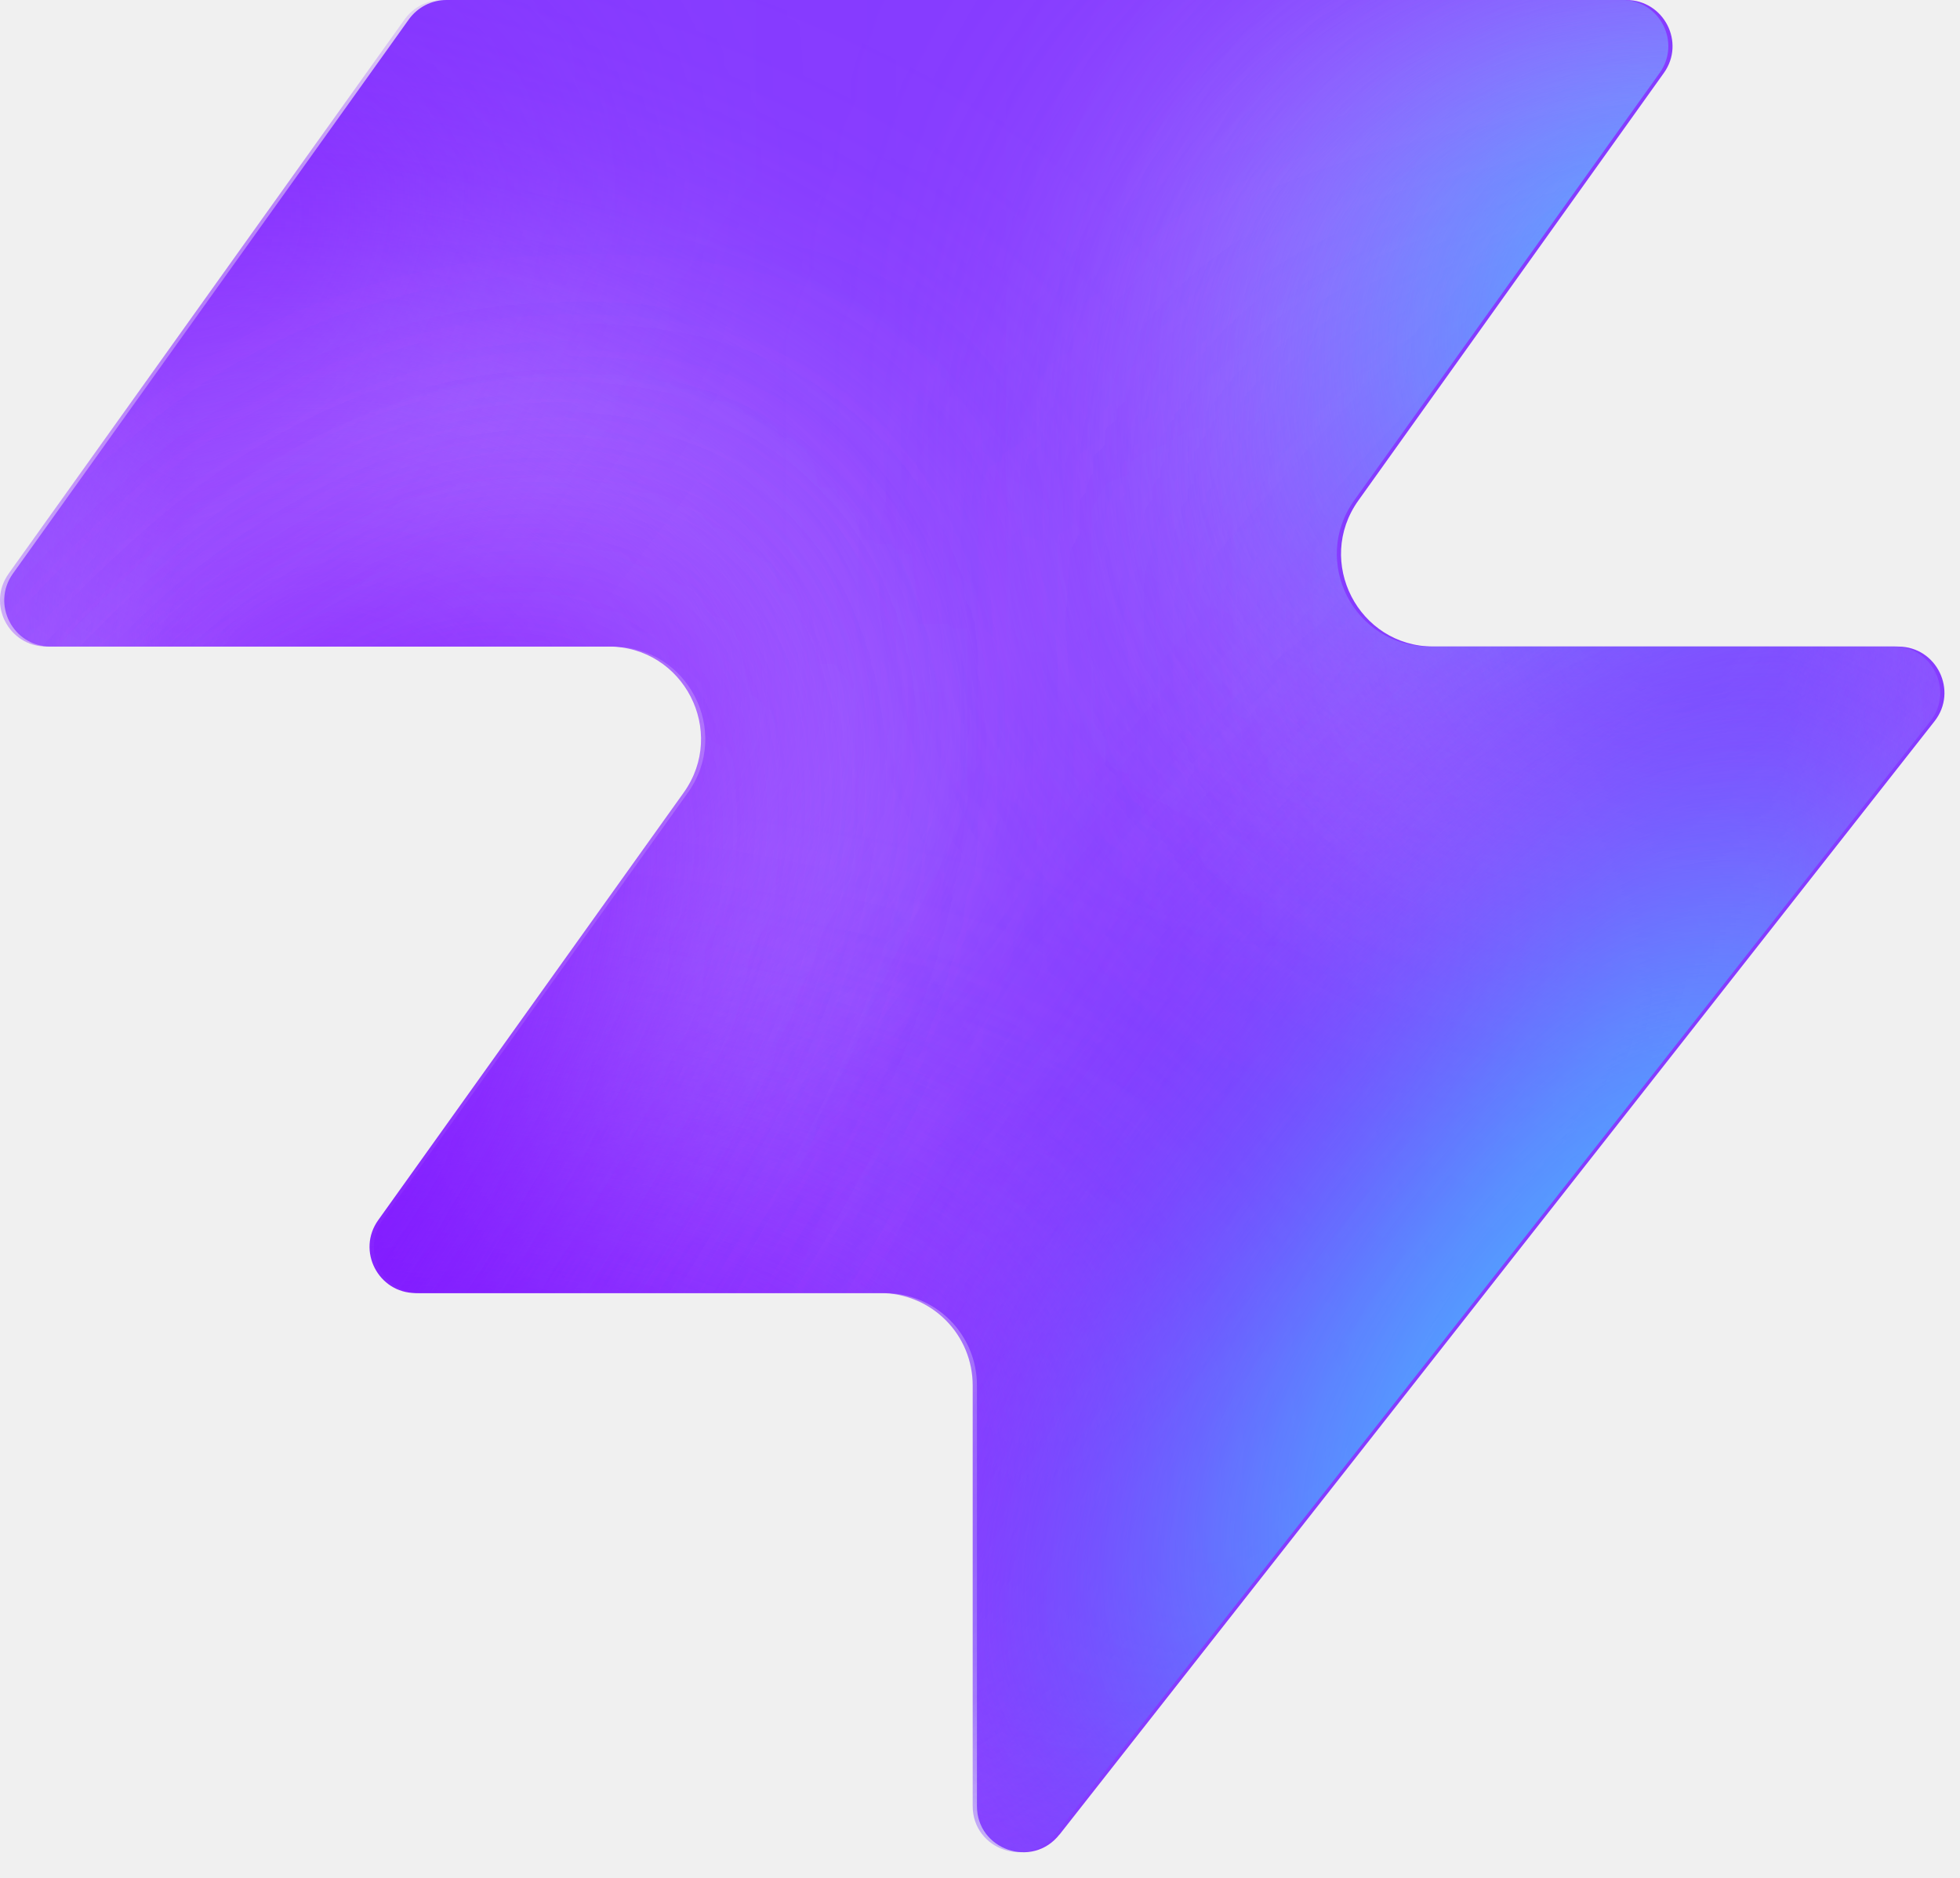
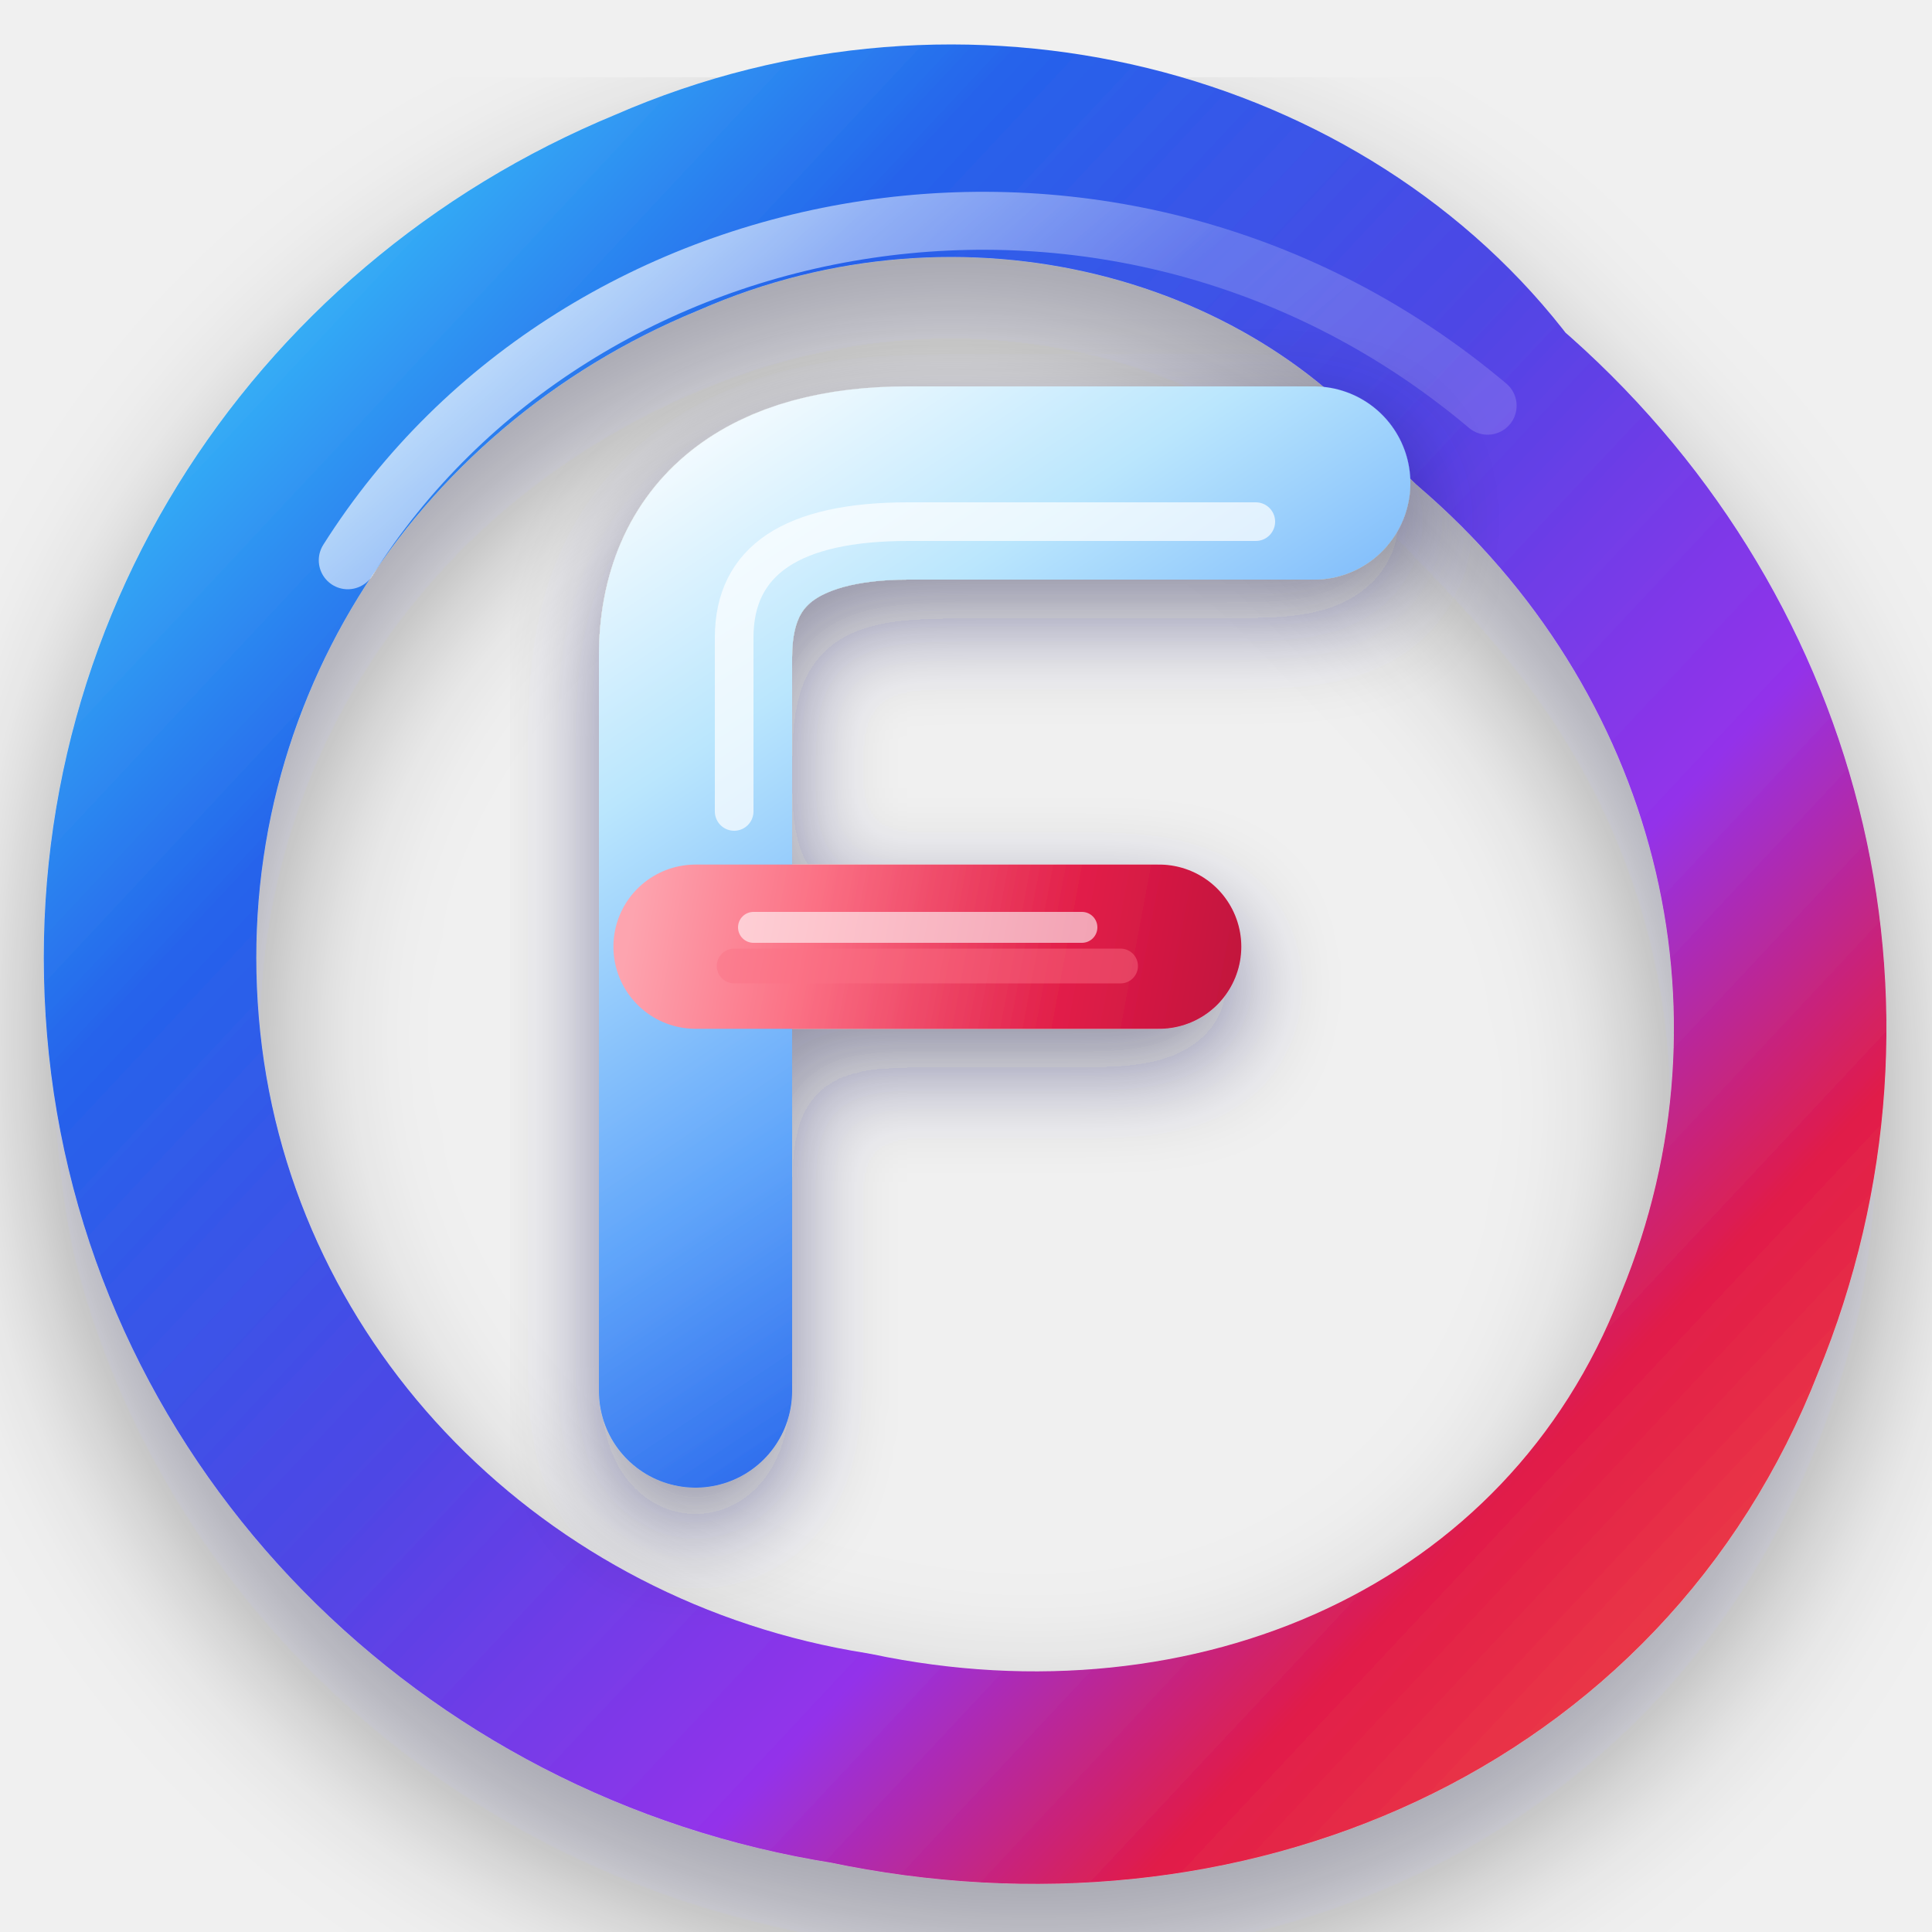
- <svg xmlns="http://www.w3.org/2000/svg" width="48" height="46" fill="none" viewBox="0 0 48 46">
-   <path fill="#863bff" d="M25.946 44.938c-.664.845-2.021.375-2.021-.698V33.937a2.26 2.26 0 0 0-2.262-2.262H10.287c-.92 0-1.456-1.04-.92-1.788l7.48-10.471c1.07-1.497 0-3.578-1.842-3.578H1.237c-.92 0-1.456-1.04-.92-1.788L10.013.474c.214-.297.556-.474.92-.474h28.894c.92 0 1.456 1.04.92 1.788l-7.48 10.471c-1.07 1.498 0 3.579 1.842 3.579h11.377c.943 0 1.473 1.088.89 1.83L25.947 44.94z" style="fill:#863bff;fill:color(display-p3 .525 .23 1);fill-opacity:1" />
-   <mask id="a" width="48" height="46" x="0" y="0" maskUnits="userSpaceOnUse" style="mask-type:alpha">
-     <path fill="#000" d="M25.842 44.938c-.664.844-2.021.375-2.021-.698V33.937a2.26 2.26 0 0 0-2.262-2.262H10.183c-.92 0-1.456-1.04-.92-1.788l7.48-10.471c1.07-1.498 0-3.579-1.842-3.579H1.133c-.92 0-1.456-1.04-.92-1.787L9.91.473c.214-.297.556-.474.92-.474h28.894c.92 0 1.456 1.04.92 1.788l-7.48 10.471c-1.07 1.498 0 3.578 1.842 3.578h11.377c.943 0 1.473 1.088.89 1.832L25.843 44.94z" style="fill:#000;fill-opacity:1" />
-   </mask>
-   <g mask="url(#a)">
-     <g filter="url(#b)">
-       <ellipse cx="5.508" cy="14.704" fill="#ede6ff" rx="5.508" ry="14.704" style="fill:#ede6ff;fill:color(display-p3 .927 .903 1);fill-opacity:1" transform="matrix(.00324 1 1 -.00324 -4.47 31.516)" />
-     </g>
-     <g filter="url(#c)">
-       <ellipse cx="10.399" cy="29.851" fill="#ede6ff" rx="10.399" ry="29.851" style="fill:#ede6ff;fill:color(display-p3 .927 .903 1);fill-opacity:1" transform="matrix(.00324 1 1 -.00324 -39.328 7.883)" />
-     </g>
-     <g filter="url(#d)">
-       <ellipse cx="5.508" cy="30.487" fill="#7e14ff" rx="5.508" ry="30.487" style="fill:#7e14ff;fill:color(display-p3 .492 .077 1);fill-opacity:1" transform="rotate(89.814 -25.913 -14.639)scale(1 -1)" />
-     </g>
-     <g filter="url(#e)">
-       <ellipse cx="5.508" cy="30.599" fill="#7e14ff" rx="5.508" ry="30.599" style="fill:#7e14ff;fill:color(display-p3 .492 .077 1);fill-opacity:1" transform="rotate(89.814 -32.644 -3.334)scale(1 -1)" />
-     </g>
-     <g filter="url(#f)">
-       <ellipse cx="5.508" cy="30.599" fill="#7e14ff" rx="5.508" ry="30.599" style="fill:#7e14ff;fill:color(display-p3 .492 .077 1);fill-opacity:1" transform="matrix(.00324 1 1 -.00324 -34.34 30.47)" />
-     </g>
-     <g filter="url(#g)">
-       <ellipse cx="14.072" cy="22.078" fill="#ede6ff" rx="14.072" ry="22.078" style="fill:#ede6ff;fill:color(display-p3 .927 .903 1);fill-opacity:1" transform="rotate(93.35 24.506 48.493)scale(-1 1)" />
-     </g>
-     <g filter="url(#h)">
-       <ellipse cx="3.47" cy="21.501" fill="#7e14ff" rx="3.47" ry="21.501" style="fill:#7e14ff;fill:color(display-p3 .492 .077 1);fill-opacity:1" transform="rotate(89.009 28.708 47.59)scale(-1 1)" />
-     </g>
-     <g filter="url(#i)">
-       <ellipse cx="3.47" cy="21.501" fill="#7e14ff" rx="3.47" ry="21.501" style="fill:#7e14ff;fill:color(display-p3 .492 .077 1);fill-opacity:1" transform="rotate(89.009 28.708 47.59)scale(-1 1)" />
-     </g>
-     <g filter="url(#j)">
-       <ellipse cx=".387" cy="8.972" fill="#7e14ff" rx="4.407" ry="29.108" style="fill:#7e14ff;fill:color(display-p3 .492 .077 1);fill-opacity:1" transform="rotate(39.51 .387 8.972)" />
-     </g>
-     <g filter="url(#k)">
-       <ellipse cx="47.523" cy="-6.092" fill="#7e14ff" rx="4.407" ry="29.108" style="fill:#7e14ff;fill:color(display-p3 .492 .077 1);fill-opacity:1" transform="rotate(37.892 47.523 -6.092)" />
-     </g>
-     <g filter="url(#l)">
-       <ellipse cx="41.412" cy="6.333" fill="#47bfff" rx="5.971" ry="9.665" style="fill:#47bfff;fill:color(display-p3 .28 .748 1);fill-opacity:1" transform="rotate(37.892 41.412 6.333)" />
-     </g>
-     <g filter="url(#m)">
-       <ellipse cx="-1.879" cy="38.332" fill="#7e14ff" rx="4.407" ry="29.108" style="fill:#7e14ff;fill:color(display-p3 .492 .077 1);fill-opacity:1" transform="rotate(37.892 -1.88 38.332)" />
-     </g>
-     <g filter="url(#n)">
-       <ellipse cx="-1.879" cy="38.332" fill="#7e14ff" rx="4.407" ry="29.108" style="fill:#7e14ff;fill:color(display-p3 .492 .077 1);fill-opacity:1" transform="rotate(37.892 -1.88 38.332)" />
-     </g>
-     <g filter="url(#o)">
-       <ellipse cx="35.651" cy="29.907" fill="#7e14ff" rx="4.407" ry="29.108" style="fill:#7e14ff;fill:color(display-p3 .492 .077 1);fill-opacity:1" transform="rotate(37.892 35.651 29.907)" />
-     </g>
-     <g filter="url(#p)">
-       <ellipse cx="38.418" cy="32.4" fill="#47bfff" rx="5.971" ry="15.297" style="fill:#47bfff;fill:color(display-p3 .28 .748 1);fill-opacity:1" transform="rotate(37.892 38.418 32.4)" />
-     </g>
-   </g>
+ <svg xmlns="http://www.w3.org/2000/svg" viewBox="0 0 100 100" fill="none">
  <defs>
-     <filter id="b" width="60.045" height="41.654" x="-19.77" y="16.149" color-interpolation-filters="sRGB" filterUnits="userSpaceOnUse">
-       <feFlood flood-opacity="0" result="BackgroundImageFix" />
-       <feBlend in="SourceGraphic" in2="BackgroundImageFix" result="shape" />
-       <feGaussianBlur result="effect1_foregroundBlur_2002_17158" stdDeviation="7.659" />
+     <linearGradient id="flash-ring" x1="12" y1="15" x2="90" y2="88" gradientUnits="userSpaceOnUse">
+       <stop offset="0%" stop-color="#38BDF8" />
+       <stop offset="20%" stop-color="#2563EB" />
+       <stop offset="45%" stop-color="#4F46E5" />
+       <stop offset="68%" stop-color="#9333EA" />
+       <stop offset="85%" stop-color="#E11D48" />
+       <stop offset="100%" stop-color="#EF4444" />
+     </linearGradient>
+     <linearGradient id="flash-f" x1="32" y1="22" x2="68" y2="76" gradientUnits="userSpaceOnUse">
+       <stop offset="0%" stop-color="#FFFFFF" />
+       <stop offset="25%" stop-color="#BAE6FD" />
+       <stop offset="55%" stop-color="#60A5FA" />
+       <stop offset="80%" stop-color="#2563EB" />
+       <stop offset="100%" stop-color="#1D4ED8" />
+     </linearGradient>
+     <linearGradient id="flash-highlight" x1="20" y1="10" x2="75" y2="75" gradientUnits="userSpaceOnUse">
+       <stop offset="0%" stop-color="#FFFFFF" stop-opacity="0.9" />
+       <stop offset="35%" stop-color="#FFFFFF" stop-opacity="0.2" />
+       <stop offset="100%" stop-color="#FFFFFF" stop-opacity="0" />
+     </linearGradient>
+     <linearGradient id="flash-tail" x1="33" y1="46" x2="65" y2="52" gradientUnits="userSpaceOnUse">
+       <stop offset="0%" stop-color="#FDA4AF" />
+       <stop offset="28%" stop-color="#FB7185" />
+       <stop offset="70%" stop-color="#E11D48" />
+       <stop offset="100%" stop-color="#BE123C" />
+     </linearGradient>
+     <filter id="flash-shadow" x="-30%" y="-30%" width="160%" height="160%">
+       <feDropShadow dx="0" dy="4" stdDeviation="4" flood-color="#020617" flood-opacity="0.35" />
    </filter>
-     <filter id="c" width="90.34" height="51.437" x="-54.613" y="-7.533" color-interpolation-filters="sRGB" filterUnits="userSpaceOnUse">
-       <feFlood flood-opacity="0" result="BackgroundImageFix" />
-       <feBlend in="SourceGraphic" in2="BackgroundImageFix" result="shape" />
-       <feGaussianBlur result="effect1_foregroundBlur_2002_17158" stdDeviation="7.659" />
-     </filter>
-     <filter id="d" width="79.355" height="29.4" x="-49.64" y="2.03" color-interpolation-filters="sRGB" filterUnits="userSpaceOnUse">
-       <feFlood flood-opacity="0" result="BackgroundImageFix" />
-       <feBlend in="SourceGraphic" in2="BackgroundImageFix" result="shape" />
-       <feGaussianBlur result="effect1_foregroundBlur_2002_17158" stdDeviation="4.596" />
-     </filter>
-     <filter id="e" width="79.579" height="29.4" x="-45.045" y="20.029" color-interpolation-filters="sRGB" filterUnits="userSpaceOnUse">
-       <feFlood flood-opacity="0" result="BackgroundImageFix" />
-       <feBlend in="SourceGraphic" in2="BackgroundImageFix" result="shape" />
-       <feGaussianBlur result="effect1_foregroundBlur_2002_17158" stdDeviation="4.596" />
-     </filter>
-     <filter id="f" width="79.579" height="29.4" x="-43.513" y="21.178" color-interpolation-filters="sRGB" filterUnits="userSpaceOnUse">
-       <feFlood flood-opacity="0" result="BackgroundImageFix" />
-       <feBlend in="SourceGraphic" in2="BackgroundImageFix" result="shape" />
-       <feGaussianBlur result="effect1_foregroundBlur_2002_17158" stdDeviation="4.596" />
-     </filter>
-     <filter id="g" width="74.749" height="58.852" x="15.756" y="-17.901" color-interpolation-filters="sRGB" filterUnits="userSpaceOnUse">
-       <feFlood flood-opacity="0" result="BackgroundImageFix" />
-       <feBlend in="SourceGraphic" in2="BackgroundImageFix" result="shape" />
-       <feGaussianBlur result="effect1_foregroundBlur_2002_17158" stdDeviation="7.659" />
-     </filter>
-     <filter id="h" width="61.377" height="25.362" x="23.548" y="2.284" color-interpolation-filters="sRGB" filterUnits="userSpaceOnUse">
-       <feFlood flood-opacity="0" result="BackgroundImageFix" />
-       <feBlend in="SourceGraphic" in2="BackgroundImageFix" result="shape" />
-       <feGaussianBlur result="effect1_foregroundBlur_2002_17158" stdDeviation="4.596" />
-     </filter>
-     <filter id="i" width="61.377" height="25.362" x="23.548" y="2.284" color-interpolation-filters="sRGB" filterUnits="userSpaceOnUse">
-       <feFlood flood-opacity="0" result="BackgroundImageFix" />
-       <feBlend in="SourceGraphic" in2="BackgroundImageFix" result="shape" />
-       <feGaussianBlur result="effect1_foregroundBlur_2002_17158" stdDeviation="4.596" />
-     </filter>
-     <filter id="j" width="56.045" height="63.649" x="-27.636" y="-22.853" color-interpolation-filters="sRGB" filterUnits="userSpaceOnUse">
-       <feFlood flood-opacity="0" result="BackgroundImageFix" />
-       <feBlend in="SourceGraphic" in2="BackgroundImageFix" result="shape" />
-       <feGaussianBlur result="effect1_foregroundBlur_2002_17158" stdDeviation="4.596" />
-     </filter>
-     <filter id="k" width="54.814" height="64.646" x="20.116" y="-38.415" color-interpolation-filters="sRGB" filterUnits="userSpaceOnUse">
-       <feFlood flood-opacity="0" result="BackgroundImageFix" />
-       <feBlend in="SourceGraphic" in2="BackgroundImageFix" result="shape" />
-       <feGaussianBlur result="effect1_foregroundBlur_2002_17158" stdDeviation="4.596" />
-     </filter>
-     <filter id="l" width="33.541" height="35.313" x="24.641" y="-11.323" color-interpolation-filters="sRGB" filterUnits="userSpaceOnUse">
-       <feFlood flood-opacity="0" result="BackgroundImageFix" />
-       <feBlend in="SourceGraphic" in2="BackgroundImageFix" result="shape" />
-       <feGaussianBlur result="effect1_foregroundBlur_2002_17158" stdDeviation="4.596" />
-     </filter>
-     <filter id="m" width="54.814" height="64.646" x="-29.286" y="6.009" color-interpolation-filters="sRGB" filterUnits="userSpaceOnUse">
-       <feFlood flood-opacity="0" result="BackgroundImageFix" />
-       <feBlend in="SourceGraphic" in2="BackgroundImageFix" result="shape" />
-       <feGaussianBlur result="effect1_foregroundBlur_2002_17158" stdDeviation="4.596" />
-     </filter>
-     <filter id="n" width="54.814" height="64.646" x="-29.286" y="6.009" color-interpolation-filters="sRGB" filterUnits="userSpaceOnUse">
-       <feFlood flood-opacity="0" result="BackgroundImageFix" />
-       <feBlend in="SourceGraphic" in2="BackgroundImageFix" result="shape" />
-       <feGaussianBlur result="effect1_foregroundBlur_2002_17158" stdDeviation="4.596" />
-     </filter>
-     <filter id="o" width="54.814" height="64.646" x="8.244" y="-2.416" color-interpolation-filters="sRGB" filterUnits="userSpaceOnUse">
-       <feFlood flood-opacity="0" result="BackgroundImageFix" />
-       <feBlend in="SourceGraphic" in2="BackgroundImageFix" result="shape" />
-       <feGaussianBlur result="effect1_foregroundBlur_2002_17158" stdDeviation="4.596" />
-     </filter>
-     <filter id="p" width="39.409" height="43.623" x="18.713" y="10.588" color-interpolation-filters="sRGB" filterUnits="userSpaceOnUse">
-       <feFlood flood-opacity="0" result="BackgroundImageFix" />
-       <feBlend in="SourceGraphic" in2="BackgroundImageFix" result="shape" />
-       <feGaussianBlur result="effect1_foregroundBlur_2002_17158" stdDeviation="4.596" />
+     <filter id="inner-shadow" x="-30%" y="-30%" width="160%" height="160%">
+       <feDropShadow dx="0" dy="2" stdDeviation="2.5" flood-color="#1E1B4B" flood-opacity="0.45" />
    </filter>
  </defs>
+   <g filter="url(#flash-shadow)">
+     <path d="         M 77 21         C 91 33           96 52           89 69         C 82 87           63 95           44 91         C 25 88           10 73           8 54         C 6 35           17 18           34 11         C 50 4           68 9           77 21       " stroke="url(#flash-ring)" stroke-width="11" stroke-linecap="round" stroke-linejoin="round" />
+     <path d="         M 18 29         C 30 10           58 5           77 21       " stroke="url(#flash-highlight)" stroke-width="3" stroke-linecap="round" />
+   </g>
+   <g filter="url(#inner-shadow)">
+     <path d="         M 36 72         L 36 34         C 36 28           40 25           47 25         L 68 25       " stroke="url(#flash-f)" stroke-width="10" stroke-linecap="round" stroke-linejoin="round" />
+     <path d="         M 36 49         L 60 49       " stroke="url(#flash-tail)" stroke-width="8.5" stroke-linecap="round" stroke-linejoin="round" />
+     <path d="         M 38 42         L 38 33         C 38 29           41 27           47 27         L 65 27       " stroke="#FFFFFF" stroke-width="2" stroke-linecap="round" stroke-opacity="0.7" />
+     <path d="M 39 48 L 56 48" stroke="#FFFFFF" stroke-width="1.6" stroke-linecap="round" stroke-opacity="0.6" />
+   </g>
+   <path d="M 38 50 L 58 50" stroke="#FB7185" stroke-width="1.8" stroke-linecap="round" stroke-opacity="0.45" />
</svg>
